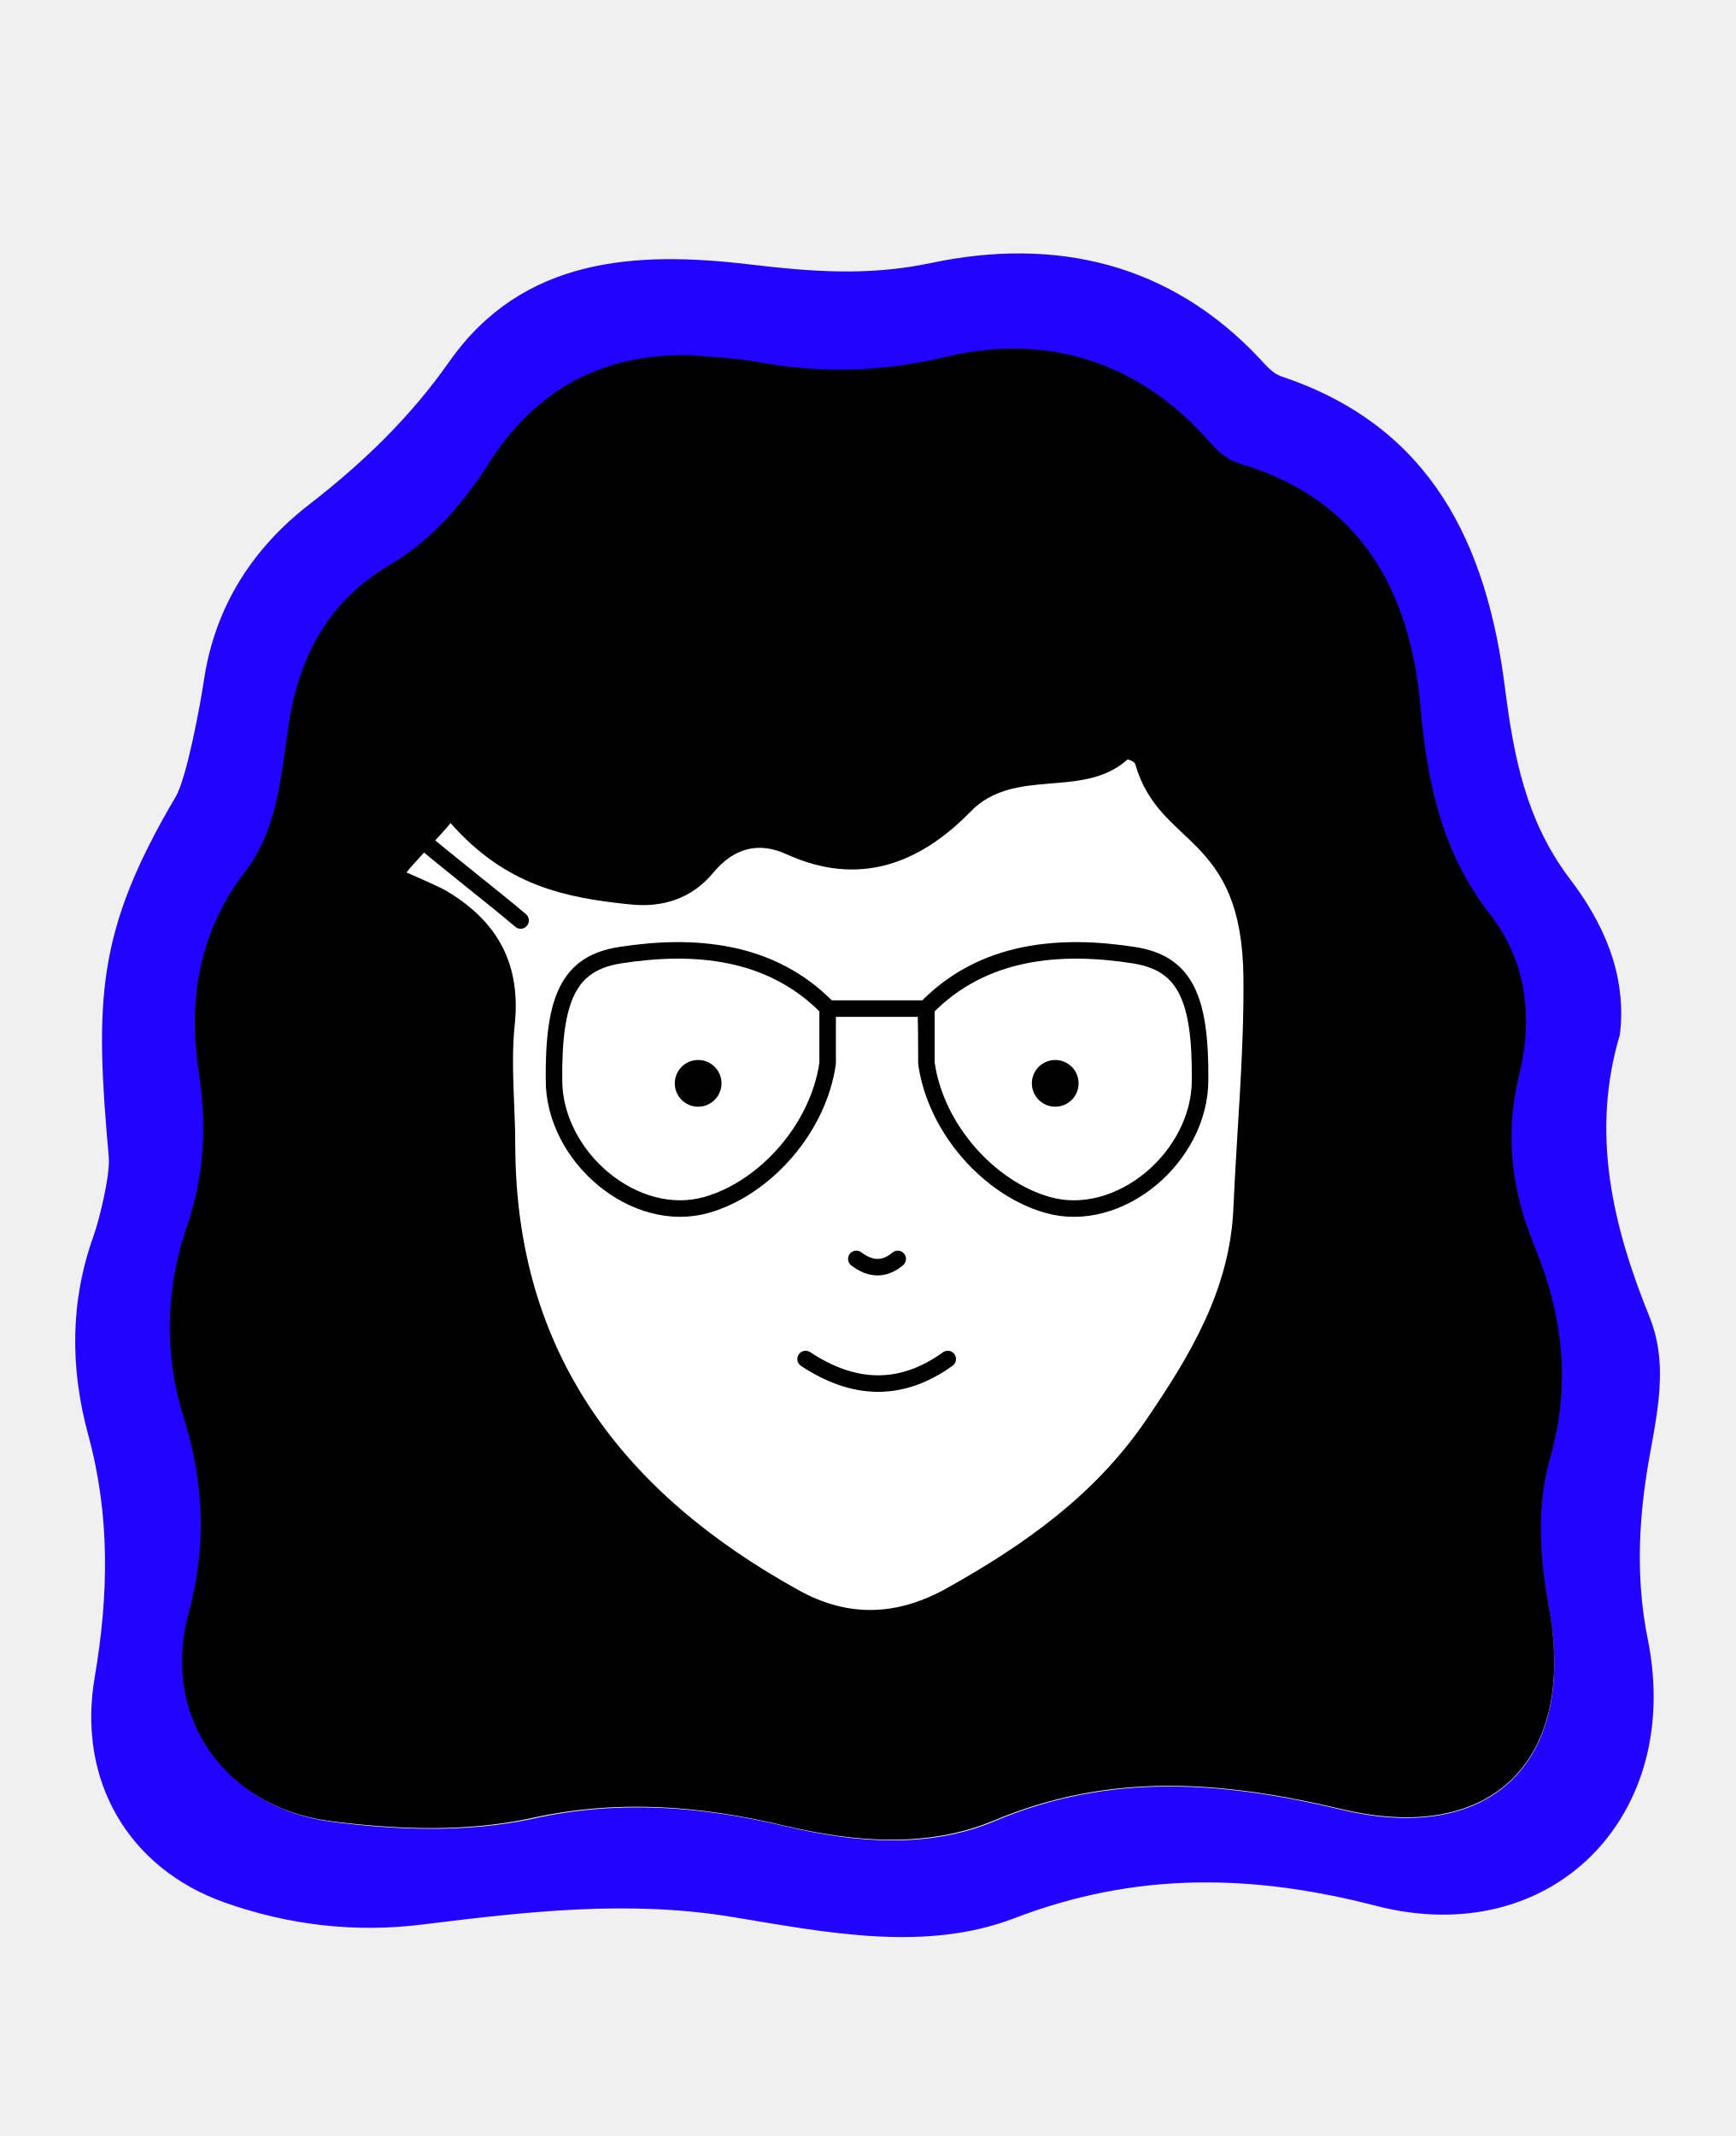
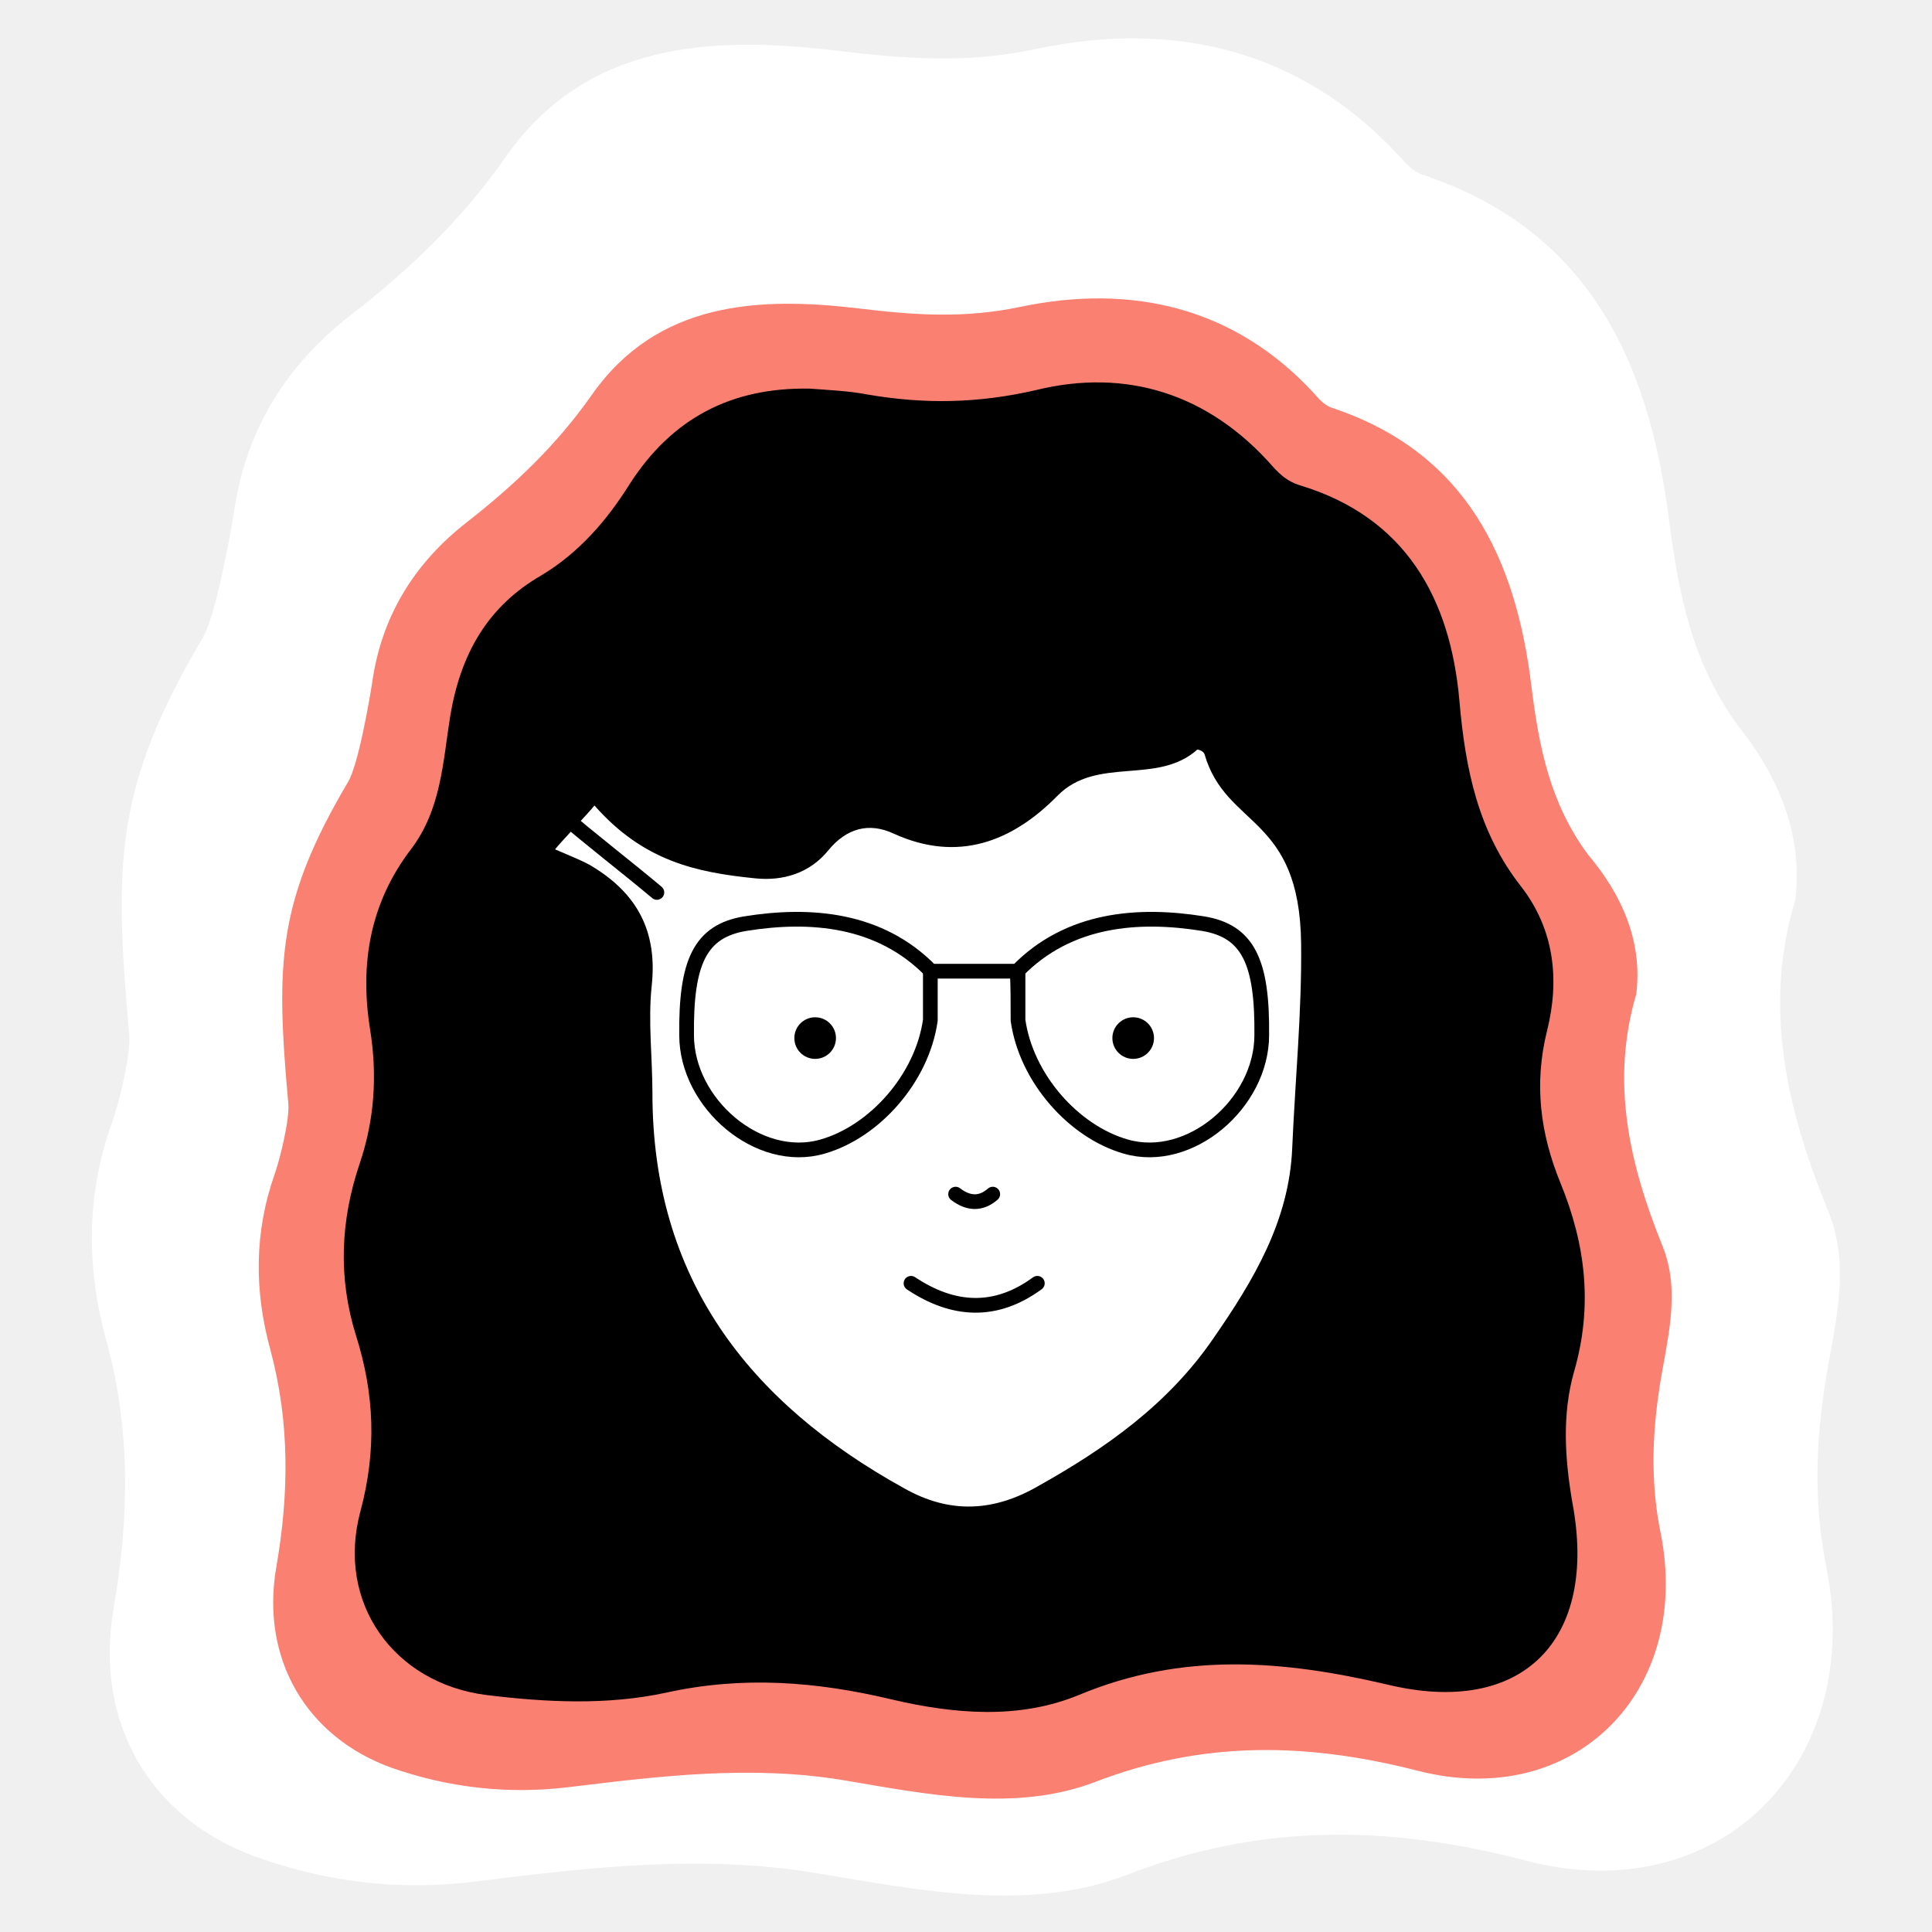
- <svg xmlns="http://www.w3.org/2000/svg" version="1.1" id="Icon" x="0px" y="0px" viewBox="0 0 260 320" style="enable-background:new 0 0 260 320;" xml:space="preserve">
+ <svg xmlns="http://www.w3.org/2000/svg" version="1.1" id="Icon" x="0px" y="0px" viewBox="0 0 260 260" style="enable-background:new 0 0 260 260;" xml:space="preserve">
  <style type="text/css">
	.st0{fill:#FFFFFF;}
- 	.st1{fill:none;stroke:#000000;stroke-width:2.475;stroke-linecap:round;stroke-linejoin:round;stroke-miterlimit:10;}
- 	.st2{fill:#2203FF;}
+ 	.st1{fill:#FA8072;}
+ 	.st2{fill:none;stroke:#000000;stroke-width:1.98;stroke-linecap:round;stroke-linejoin:round;stroke-miterlimit:10;}
</style>
  <g id="Rutu_1_">
-     <path id="Face_1_" class="st0" d="M186.3,146.5c0.1,11.5-1,22.9-1.5,34.4c-0.5,12.3-6.5,22.2-13.2,32   c-7.6,11.1-18.1,18.5-29.5,24.9c-7.4,4.2-14.8,4.7-22.5,0.4c-26.2-14.5-42.3-35.4-42.4-66.5c0-6-0.7-12.1-0.1-18   c1-9.1-2.4-15.5-10-20.1c-1.1-0.7-4.2-2-6.2-2.9c0.7-1,5.9-6.4,6.6-7.4c8.3,9.4,17.1,11.2,27,12.2c4.8,0.5,9.2-0.9,12.4-4.8   c3-3.6,6.7-4.7,11-2.7c10.8,4.9,19.9,1.4,27.5-6.4c6.6-6.8,16.8-1.8,23.5-7.8c0.1-0.1,1.1,0.3,1.2,0.7   C173.7,127.1,186.1,124.7,186.3,146.5z" />
-     <path id="Mouth" class="st1" d="M120.7,203.6c7.1,4.7,14.2,5.1,21.3,0" />
-     <path id="Nose" class="st1" d="M128.3,188.6c2.1,1.6,4.2,1.7,6.2,0" />
-     <path id="Slide" class="st1" d="M62,124.8c4.1,3.6,11.9,9.6,16,13.1" />
-     <path id="Specs" class="st1" d="M138.8,159.3c1.4,9.8,9.4,18.7,18.1,21.2c10.8,3.1,22.9-7.2,22.9-18.7c0.1-12.2-2.2-17.5-9.9-18.7   c-10.9-1.7-22.6-0.9-31.2,8C138.8,153.8,138.8,156.5,138.8,159.3v-8.2c-4.7,0-9.3,0-14.8,0c0,2.7,0,5.5,0,8.2   c-1.4,9.8-9.4,18.7-18.1,21.2c-10.8,3.1-22.9-7.2-22.9-18.7c-0.1-12.2,2.2-17.5,9.9-18.7c10.9-1.7,22.6-0.9,31.2,8" />
-     <circle id="EyeL" cx="104.6" cy="162.3" r="3.5" />
-     <circle id="EyeR" cx="158.1" cy="162.3" r="3.5" />
-     <path id="HairSalmon" class="st2" d="M242.7,155c-4.4,14.7-1.1,28.6,4.4,42.2c3.4,8.3,0.5,16.8-0.6,25c-1.1,7.9-1.2,15.6,0.4,23.5   c5.3,26.6-14.6,46.6-40.8,39.8c-18.6-4.8-36-5.1-54.2,1.9c-13.4,5.1-28.1,2.1-42.1-0.2c-15.6-2.6-31-0.8-46.4,1.1   c-10.2,1.3-20.2,0.1-29.8-3.3c-14.3-5.1-22.1-18.2-19.4-33.8c2.1-12.3,2.3-24.3-1-36.3c-2.7-10-2.7-19.9,0.8-29.7   c0.9-2.5,2.5-9.1,2.3-11.8c-2.1-23.6-1.9-33.8,10-54c1.7-2.8,3.8-14.3,4.3-17.8c1.7-10.8,7.2-19.4,15.7-26c8-6.2,15.1-13,21-21.4   c11-15.7,28-16.6,44.9-14.6c9.3,1.1,17.8,1.8,27.3-0.2c18.5-3.9,35.8-0.1,49.4,14.5c0.9,1,1.9,2.1,3.1,2.5   c22.5,7.5,30.8,25.2,33.5,46.8c1.3,10.1,3.1,19.6,9.5,28.2C240.1,138,243.8,145.9,242.7,155z M103.8,53.3   c-13.2-0.3-23.2,5-30.3,16.1c-3.8,6-8.4,11.5-14.7,15.1c-9.2,5.4-13.7,13.3-15.4,23.7c-1.2,7.7-1.4,15.8-6.5,22.5   c-6.9,9-8.6,19.3-6.9,30.2c1.2,7.7,0.8,15.2-1.7,22.6c-3.3,9.6-3.6,19.3-0.6,28.9c3.1,9.9,3.4,19.3,0.7,29.6   c-4.1,15.4,5.6,28.8,21.1,30.9c10,1.3,20.3,1.7,30.2-0.4c12.9-2.9,25.4-1.9,38,1.1c10.5,2.5,21.5,3.4,31.4-0.8   c17.3-7.3,34.2-5.9,51.8-1.7c22.8,5.5,35.5-7.5,31.1-30.5c-1.4-7.4-1.9-14.8,0.1-21.9c3.2-11.1,2-21.5-2.3-31.9   c-3.4-8.3-4.5-16.6-2.3-25.5c2.1-8.5,1.2-16.9-4.4-24.1c-7.2-9.2-9.4-19.7-10.4-31.2c-1.5-17.1-9-30.8-26.8-36.1   c-2-0.6-3.2-1.7-4.5-3.1c-10.7-12.2-24.5-16.6-39.8-12.9C132,56,123,56,113.5,54.3C110.3,53.8,107,53.6,103.8,53.3z" />
-     <path id="HairBlack" d="M232.2,218.6c3.2-11.1,2-21.5-2.3-31.9c-3.4-8.3-4.5-16.6-2.3-25.6c2.1-8.5,1.2-17-4.4-24.2   c-7.2-9.2-9.4-19.8-10.4-31.2c-1.5-17.1-9-30.9-26.9-36.2c-2-0.6-3.2-1.7-4.5-3.1c-10.7-12.3-24.6-16.6-39.9-12.9   c-9.7,2.3-18.7,2.4-28.2,0.7c-3.2-0.6-6.5-0.7-9.7-1c-13.2-0.3-23.2,5-30.3,16.1c-3.8,6-8.5,11.5-14.7,15.2   c-9.1,5.3-13.6,13.3-15.3,23.6c-1.2,7.7-1.5,15.8-6.6,22.5c-6.9,9-8.6,19.3-6.9,30.2c1.2,7.7,0.8,15.3-1.7,22.6   c-3.3,9.6-3.6,19.3-0.6,28.9c3.1,9.9,3.5,19.4,0.7,29.6c-4.1,15.4,5.6,28.8,21.1,30.9c10.1,1.3,20.4,1.7,30.2-0.4   c13-2.9,25.4-1.9,38,1.1c10.6,2.5,21.5,3.4,31.5-0.8c17.4-7.3,34.2-5.9,51.9-1.7c22.8,5.5,35.5-7.5,31.1-30.6   C230.7,233.2,230.2,225.7,232.2,218.6z M186.3,146.5c0.1,11.5-1,22.9-1.5,34.4c-0.5,12.3-6.5,22.2-13.2,32   c-7.6,11.1-18.1,18.5-29.5,24.9c-7.4,4.2-14.8,4.7-22.5,0.4c-26.2-14.5-42.3-35.4-42.4-66.5c0-6-0.7-12.1-0.1-18   c1-9.1-2.4-15.5-10-20.1c-1.1-0.7-4.2-2-6.2-2.9c0.7-1,5.9-6.4,6.6-7.4c8.3,9.4,17.1,11.2,27,12.2c4.8,0.5,9.2-0.9,12.4-4.8   c3-3.6,6.7-4.7,11-2.7c10.8,4.9,19.9,1.4,27.5-6.4c6.6-6.8,16.8-1.8,23.5-7.8c0.1-0.1,1.1,0.3,1.2,0.7   C173.7,127.1,186.1,124.7,186.3,146.5z" />
+     <path id="HairSalmon_1_" class="st0" d="M241.6,121.1c-4.4,14.6-1.1,28.3,4.4,41.8c3.4,8.2,0.5,16.6-0.6,24.8   c-1.1,7.8-1.2,15.5,0.4,23.3c5.2,26.3-14.5,46.2-40.4,39.4c-18.4-4.8-35.7-5.1-53.7,1.9c-13.3,5.1-27.8,2.1-41.7-0.2   c-15.5-2.6-30.7-0.8-46,1.1c-10.1,1.3-20,0.1-29.5-3.3c-14.2-5.1-21.9-18-19.2-33.5c2.1-12.2,2.3-24.1-1-36   c-2.7-9.9-2.7-19.7,0.8-29.4c0.9-2.5,2.5-9,2.3-11.7c-2.1-23.4-1.9-33.5,9.9-53.5c1.7-2.8,3.8-14.2,4.3-17.6   c1.7-10.7,7.1-19.2,15.6-25.8c7.9-6.1,15-12.9,20.8-21.2C78.8,5.7,95.6,4.8,112.4,6.8c9.2,1.1,17.6,1.8,27-0.2   c18.3-3.9,35.5-0.1,48.9,14.4c0.9,1,1.9,2.1,3.1,2.5c22.3,7.4,30.5,25,33.2,46.4c1.3,10,3.1,19.4,9.4,27.9   C239.1,104.2,242.7,112.1,241.6,121.1z" />
+     <path id="HairSalmon" class="st1" d="M220.2,133.8c-3.5,11.8-0.9,22.9,3.5,33.8c2.7,6.6,0.4,13.4-0.5,20c-0.9,6.3-1,12.5,0.3,18.8   c4.2,21.3-11.7,37.3-32.7,31.9c-14.9-3.8-28.8-4.1-43.4,1.5c-10.7,4.1-22.5,1.7-33.7-0.2c-12.5-2.1-24.8-0.6-37.1,0.9   c-8.2,1-16.2,0.1-23.9-2.6c-11.4-4.1-17.7-14.6-15.5-27.1c1.7-9.8,1.8-19.4-0.8-29.1c-2.2-8-2.2-15.9,0.6-23.8c0.7-2,2-7.3,1.8-9.4   c-1.7-18.9-1.5-27.1,8-43.2c1.4-2.2,3-11.4,3.4-14.2c1.4-8.6,5.8-15.5,12.6-20.8c6.4-5,12.1-10.4,16.8-17.1   c8.8-12.6,22.4-13.3,35.9-11.7c7.4,0.9,14.2,1.4,21.8-0.2c14.8-3.1,28.7-0.1,39.5,11.6c0.7,0.8,1.5,1.7,2.5,2   c18,6,24.7,20.2,26.8,37.5c1,8.1,2.5,15.7,7.6,22.6C218.1,120.2,221.1,126.5,220.2,133.8z" />
+     <path id="HairBlack" d="M211.8,184.7c2.6-8.9,1.6-17.2-1.8-25.5c-2.7-6.6-3.6-13.3-1.8-20.5c1.7-6.8,1-13.6-3.5-19.4   c-5.8-7.4-7.5-15.8-8.3-25c-1.2-13.7-7.2-24.7-21.5-29c-1.6-0.5-2.6-1.4-3.6-2.5c-8.6-9.8-19.7-13.3-31.9-10.3   c-7.8,1.8-15,1.9-22.6,0.6c-2.6-0.5-5.2-0.6-7.8-0.8c-10.6-0.2-18.6,4-24.3,12.9c-3,4.8-6.8,9.2-11.8,12.2   C65.6,81.6,62,88,60.6,96.3c-1,6.2-1.2,12.6-5.3,18c-5.5,7.2-6.9,15.4-5.5,24.2c1,6.2,0.6,12.2-1.4,18.1   c-2.6,7.7-2.9,15.4-0.5,23.1c2.5,7.9,2.8,15.5,0.6,23.7c-3.3,12.3,4.5,23.1,16.9,24.7c8.1,1,16.3,1.4,24.2-0.3   c10.4-2.3,20.3-1.5,30.4,0.9c8.5,2,17.2,2.7,25.2-0.6c13.9-5.8,27.4-4.7,41.5-1.4c18.2,4.4,28.4-6,24.9-24.5   C210.6,196.4,210.2,190.4,211.8,184.7z" />
+     <path id="Face_1_" class="st0" d="M175.1,127c0.1,9.2-0.8,18.3-1.2,27.5c-0.4,9.8-5.2,17.8-10.6,25.6c-6.1,8.9-14.5,14.8-23.6,19.9   c-5.9,3.4-11.8,3.8-18,0.3c-21-11.6-33.9-28.3-33.9-53.2c0-4.8-0.6-9.7-0.1-14.4c0.8-7.3-1.9-12.4-8-16.1c-0.9-0.6-3.4-1.6-5-2.3   c0.6-0.8,4.7-5.1,5.3-5.9c6.6,7.5,13.7,9,21.6,9.8c3.8,0.4,7.4-0.7,9.9-3.8c2.4-2.9,5.4-3.8,8.8-2.2c8.6,3.9,15.9,1.1,22-5.1   c5.3-5.4,13.4-1.4,18.8-6.2c0.1-0.1,0.9,0.2,1,0.6C165,111.5,174.9,109.6,175.1,127z" />
+     <path id="Mouth" class="st2" d="M122.6,172.7c5.7,3.8,11.4,4.1,17,0" />
+     <path id="Nose" class="st2" d="M128.6,160.7c1.7,1.3,3.4,1.4,5,0" />
+     <path id="Slide" class="st2" d="M75.6,109.6c3.3,2.9,9.5,7.7,12.8,10.5" />
+     <path id="Specs" class="st2" d="M137,137.3c1.1,7.8,7.5,15,14.5,17c8.6,2.5,18.3-5.8,18.3-15c0.1-9.8-1.8-14-7.9-15   c-8.7-1.4-18.1-0.7-25,6.4C137,132.9,137,135,137,137.3v-6.6c-3.8,0-7.4,0-11.8,0c0,2.2,0,4.4,0,6.6c-1.1,7.8-7.5,15-14.5,17   c-8.6,2.5-18.3-5.8-18.3-15c-0.1-9.8,1.8-14,7.9-15c8.7-1.4,18.1-0.7,25,6.4" />
+     <circle id="EyeL" cx="109.7" cy="139.7" r="2.8" />
+     <circle id="EyeR" cx="152.5" cy="139.7" r="2.8" />
  </g>
</svg>
